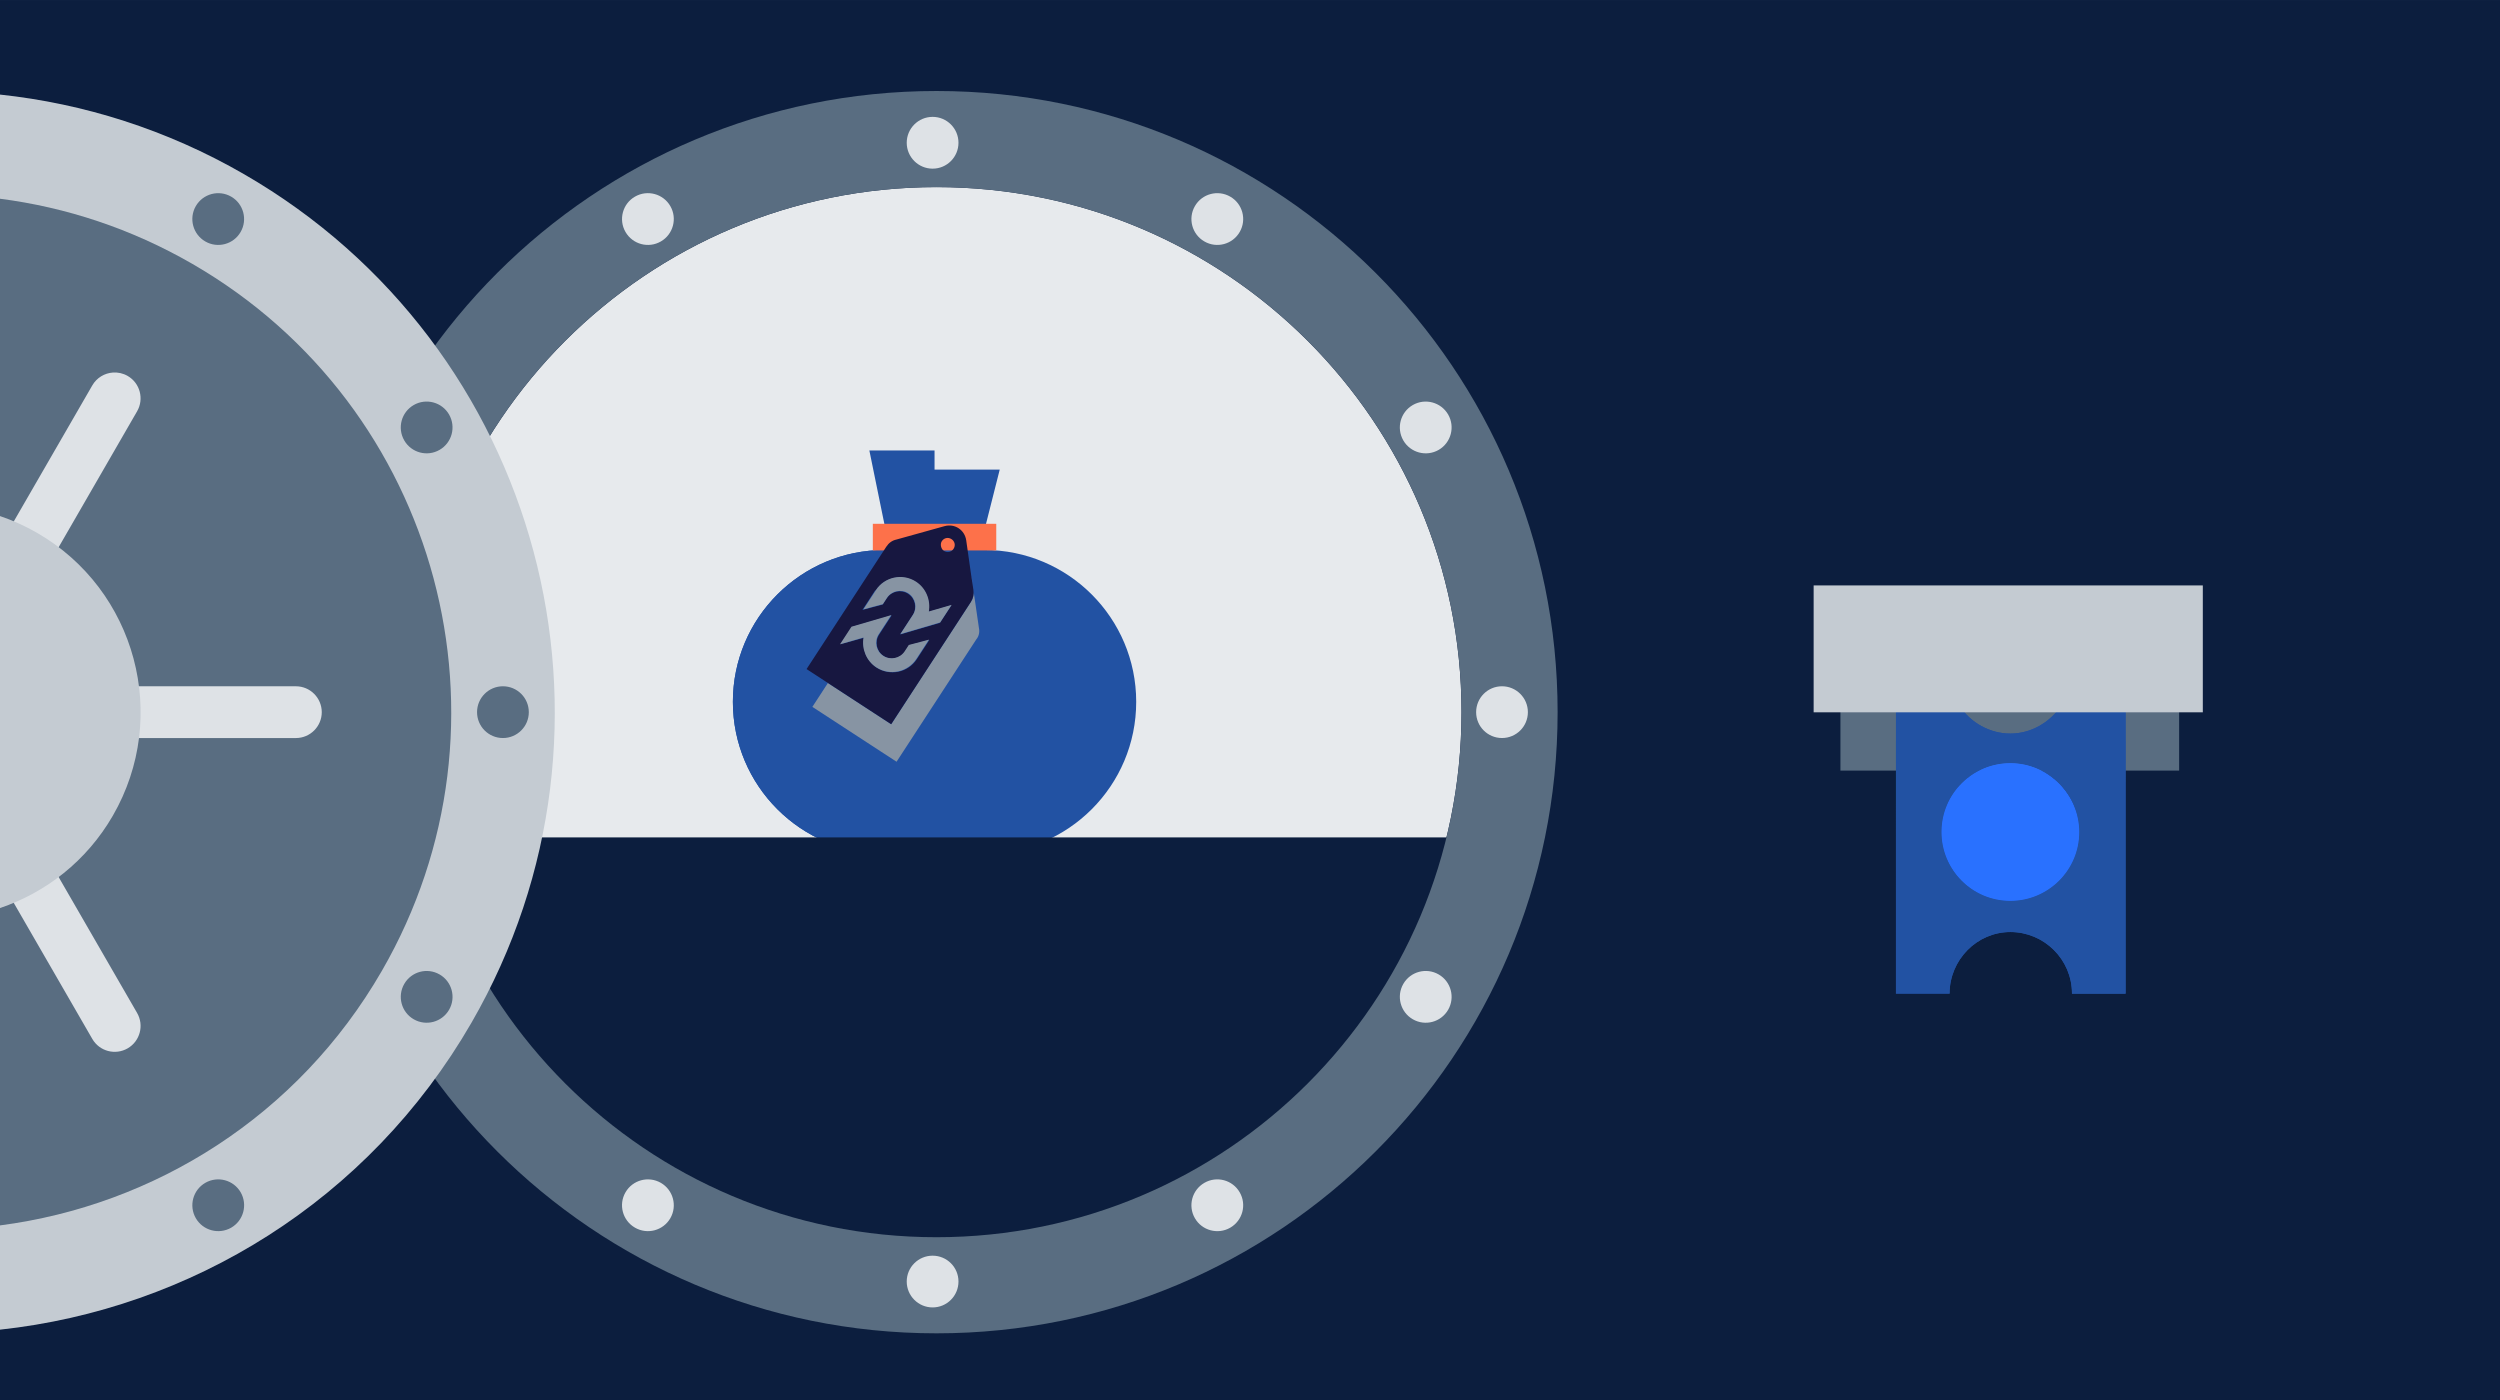
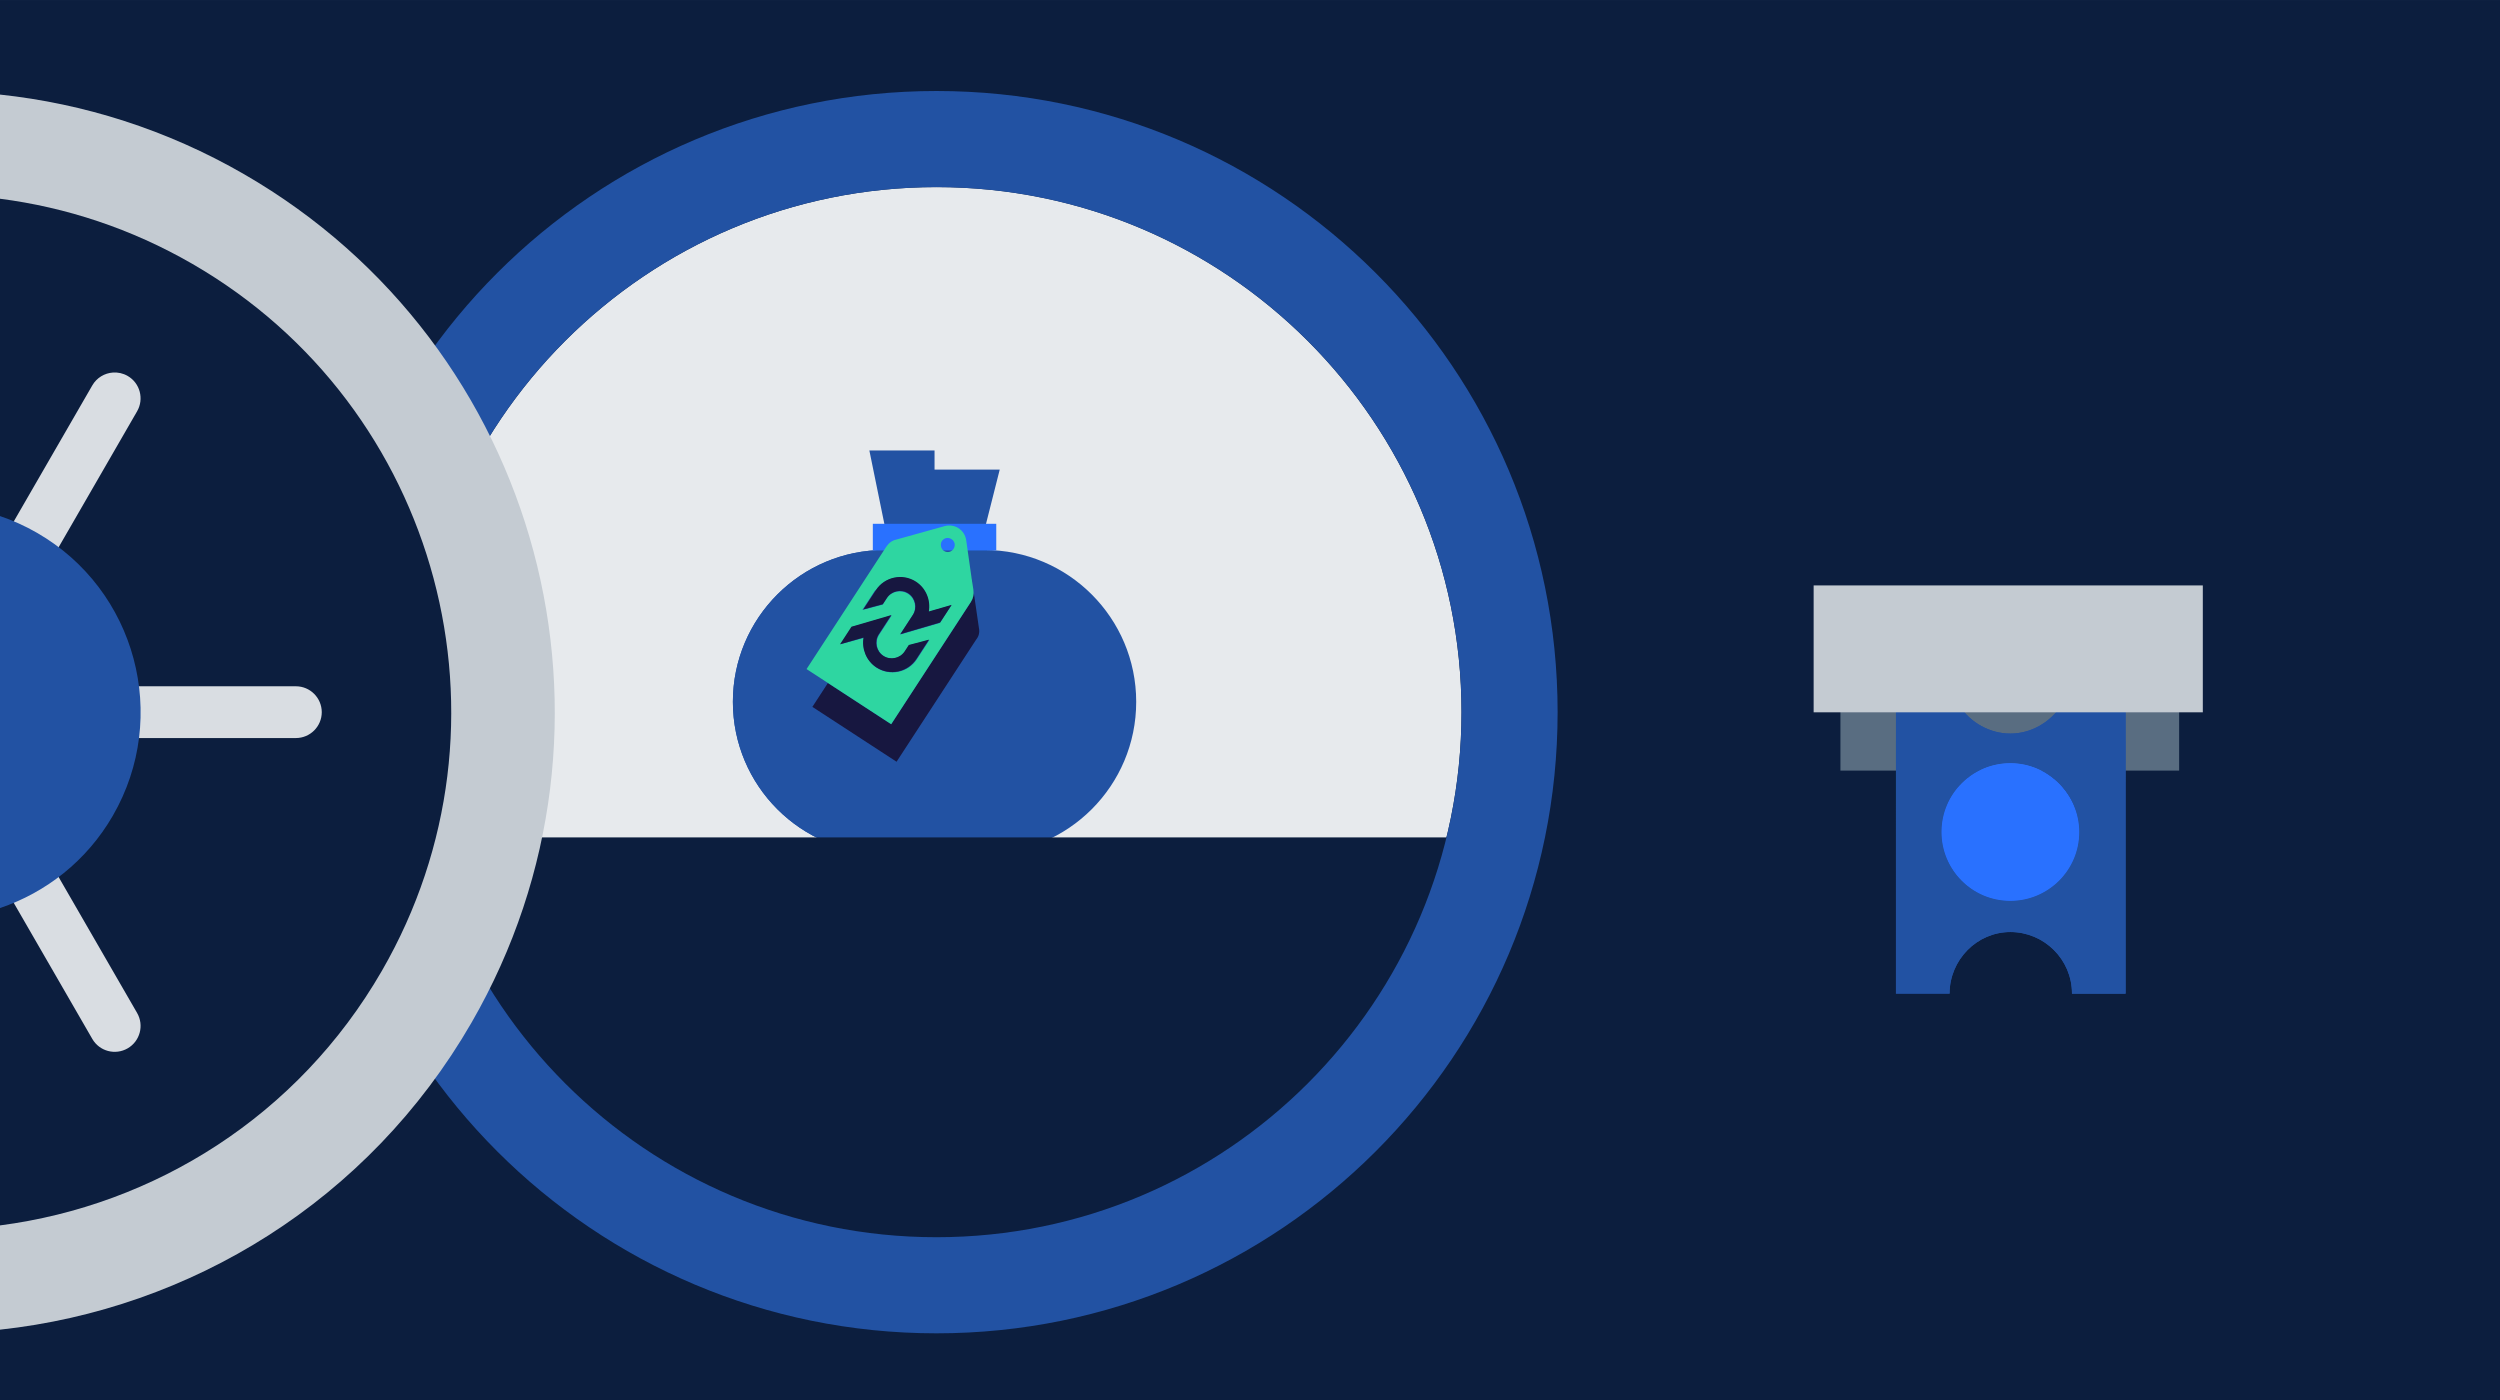
<svg xmlns="http://www.w3.org/2000/svg" xmlns:xlink="http://www.w3.org/1999/xlink" width="500" height="280" viewBox="0 0 132.292 74.083" version="1.1" id="svg2052">
  <defs id="defs2046">
    <linearGradient gradientTransform="translate(7603.2,-872.83)" y2="912.335" x2="-7500.722" y1="912.335" x1="-7558.051" gradientUnits="userSpaceOnUse" id="_Pad__1_">
      <stop id="stop15495" style="stop-color:#62D0C9" offset="0" />
      <stop id="stop15497" style="stop-color:#7DE2AC" offset="1" />
    </linearGradient>
    <linearGradient gradientTransform="translate(7603.2,-872.83)" y2="912.381" x2="-7545.691" y1="912.381" x1="-7603.021" gradientUnits="userSpaceOnUse" id="_Pad_3_1_">
      <stop id="stop15502" style="stop-color:#3268FB" offset="0" />
      <stop id="stop15504" style="stop-color:#4795FA" offset="1" />
    </linearGradient>
    <linearGradient gradientTransform="matrix(0.9578345,0,0,0.9578345,7487.518,-731.0816)" y2="912.335" x2="-7500.722" y1="912.335" x1="-7558.051" gradientUnits="userSpaceOnUse" id="_Pad__1_-2">
      <stop id="stop15495-8" style="stop-color:#62D0C9" offset="0" />
      <stop id="stop15497-3" style="stop-color:#7DE2AC" offset="1" />
    </linearGradient>
    <linearGradient gradientTransform="matrix(0.9578345,0,0,0.9578345,7487.518,-731.0816)" y2="912.381" x2="-7545.691" y1="912.381" x1="-7603.021" gradientUnits="userSpaceOnUse" id="_Pad_3_1_-9">
      <stop id="stop15502-8" style="stop-color:#3268FB" offset="0" />
      <stop id="stop15504-6" style="stop-color:#4795FA" offset="1" />
    </linearGradient>
    <defs id="defs291">
      <rect id="SVGID_1_" x="-1036.5" y="-561" width="1280" height="800" />
    </defs>
    <clipPath id="SVGID_2_">
      <use xlink:href="#SVGID_1_" style="overflow:visible;" id="use293" />
    </clipPath>
    <rect id="rect13803" x="-1036.5" y="-561" width="1280" height="800" />
    <rect height="800" width="1280" y="-561" x="-1036.5" id="SVGID_3_" />
    <rect height="800" width="1280" y="-561" x="-1036.5" id="SVGID_5_" />
    <rect height="800" width="1280" y="-561" x="-1036.5" id="SVGID_7_" />
    <rect height="800" width="1280" y="-561" x="-1036.5" id="SVGID_9_" />
    <rect height="800" width="1280" y="-561" x="-1036.5" id="SVGID_11_" />
    <rect height="800" width="1280" y="-561" x="-1036.5" id="SVGID_13_" />
    <rect height="800" width="1280" y="-561" x="-1036.5" id="SVGID_15_" />
    <rect height="800" width="1280" y="-561" x="-1036.5" id="SVGID_17_" />
    <rect height="800" width="1280" y="-561" x="-1036.5" id="SVGID_19_" />
    <rect height="800" width="1280" y="-561" x="-1036.5" id="SVGID_21_" />
    <rect height="800" width="1280" y="-561" x="-1036.5" id="SVGID_23_" />
    <rect height="800" width="1280" y="-561" x="-1036.5" id="SVGID_25_" />
    <rect height="800" width="1280" y="-561" x="-1036.5" id="SVGID_27_" />
    <rect height="800" width="1280" y="-561" x="-1036.5" id="SVGID_29_" />
    <rect height="800" width="1280" y="-561" x="-1036.5" id="SVGID_31_" />
    <rect height="800" width="1280" y="-561" x="-1036.5" id="SVGID_33_" />
    <rect height="800" width="1280" y="-561" x="-1036.5" id="SVGID_35_" />
    <rect height="800" width="1280" y="-561" x="-1036.5" id="SVGID_37_" />
    <rect height="800" width="1280" y="-561" x="-1036.5" id="SVGID_39_" />
    <rect height="800" width="1280" y="-561" x="-1036.5" id="SVGID_41_" />
    <rect height="800" width="1280" y="-561" x="-1036.5" id="SVGID_43_" />
    <rect height="800" width="1280" y="-561" x="-1036.5" id="SVGID_45_" />
    <rect height="800" width="1280" y="-561" x="-1036.5" id="SVGID_47_" />
    <rect height="800" width="1280" y="-561" x="-1036.5" id="SVGID_49_" />
    <rect height="800" width="1280" y="-561" x="-1036.5" id="SVGID_51_" />
    <rect height="800" width="1280" y="-561" x="-1036.5" id="SVGID_53_" />
    <rect height="800" width="1280" y="-561" x="-1036.5" id="SVGID_55_" />
    <rect height="800" width="1280" y="-561" x="-1036.5" id="SVGID_57_" />
    <rect height="800" width="1280" y="-561" x="-1036.5" id="SVGID_59_" />
    <rect height="800" width="1280" y="-561" x="-1036.5" id="SVGID_61_" />
    <rect height="800" width="1280" y="-561" x="-1036.5" id="SVGID_63_" />
    <defs id="defs423">
      <rect height="800" width="1280" y="-561" x="-1036.5" id="rect13902" />
    </defs>
    <clipPath id="SVGID_10_">
      <use height="100%" width="100%" y="0" x="0" id="use425" style="overflow:visible" xlink:href="#SVGID_9_" />
    </clipPath>
    <defs id="defs385">
      <rect height="800" width="1280" y="-561" x="-1036.5" id="rect13881" />
    </defs>
    <clipPath id="SVGID_8_">
      <use height="100%" width="100%" y="0" x="0" id="use387" style="overflow:visible" xlink:href="#SVGID_7_" />
    </clipPath>
  </defs>
  <g id="layer1" transform="translate(0,-222.9167)" style="display:inline" />
  <g id="layer2" transform="translate(0,-211.6667)">
    <g id="g5618" transform="matrix(0.477244,0,0,0.477244,60.03823,20.72871)" />
    <g id="g5620" transform="matrix(0.477244,0,0,0.477244,60.03823,20.72871)" />
    <g id="g5622" transform="matrix(0.477244,0,0,0.477244,60.03823,20.72871)" />
    <g id="g5624" transform="matrix(0.477244,0,0,0.477244,60.03823,20.72871)" />
    <g id="g5626" transform="matrix(0.477244,0,0,0.477244,60.03823,20.72871)" />
    <g id="g5628" transform="matrix(0.477244,0,0,0.477244,60.03823,20.72871)" />
    <g id="g5630" transform="matrix(0.477244,0,0,0.477244,60.03823,20.72871)" />
    <g id="g5632" transform="matrix(0.477244,0,0,0.477244,60.03823,20.72871)" />
    <g id="g5634" transform="matrix(0.477244,0,0,0.477244,60.03823,20.72871)" />
    <g id="g5636" transform="matrix(0.477244,0,0,0.477244,60.03823,20.72871)" />
    <g id="g5638" transform="matrix(0.477244,0,0,0.477244,60.03823,20.72871)" />
    <g id="g5640" transform="matrix(0.477244,0,0,0.477244,60.03823,20.72871)" />
    <g id="g5642" transform="matrix(0.477244,0,0,0.477244,60.03823,20.72871)" />
    <g id="g5644" transform="matrix(0.477244,0,0,0.477244,60.03823,20.72871)" />
    <g id="g5646" transform="matrix(0.477244,0,0,0.477244,60.03823,20.72871)" />
    <g id="g1164" transform="matrix(0.2645833,0,0,0.2645833,357.6328,-135.5049)" />
    <g id="g1166" transform="matrix(0.2645833,0,0,0.2645833,357.6328,-135.5049)" />
    <g id="g1168" transform="matrix(0.2645833,0,0,0.2645833,357.6328,-135.5049)" />
    <g id="g1170" transform="matrix(0.2645833,0,0,0.2645833,357.6328,-135.5049)" />
    <g id="g1172" transform="matrix(0.2645833,0,0,0.2645833,357.6328,-135.5049)" />
    <g id="g1174" transform="matrix(0.2645833,0,0,0.2645833,357.6328,-135.5049)" />
    <g id="g1176" transform="matrix(0.2645833,0,0,0.2645833,357.6328,-135.5049)" />
    <g id="g1178" transform="matrix(0.2645833,0,0,0.2645833,357.6328,-135.5049)" />
    <g id="g1180" transform="matrix(0.2645833,0,0,0.2645833,357.6328,-135.5049)" />
    <g id="g1182" transform="matrix(0.2645833,0,0,0.2645833,357.6328,-135.5049)" />
    <g id="g1184" transform="matrix(0.2645833,0,0,0.2645833,357.6328,-135.5049)" />
    <g id="g1186" transform="matrix(0.2645833,0,0,0.2645833,357.6328,-135.5049)" />
    <g id="g1188" transform="matrix(0.2645833,0,0,0.2645833,357.6328,-135.5049)" />
    <g id="g1190" transform="matrix(0.2645833,0,0,0.2645833,357.6328,-135.5049)" />
    <g id="g1192" transform="matrix(0.2645833,0,0,0.2645833,357.6328,-135.5049)" />
    <g id="g4226" transform="matrix(0.1966657,0,0,0.1966657,385.6014,-161.964)" />
    <g id="g4228" transform="matrix(0.1966657,0,0,0.1966657,385.6014,-161.964)" />
    <g id="g4230" transform="matrix(0.1966657,0,0,0.1966657,385.6014,-161.964)" />
    <g id="g4232" transform="matrix(0.1966657,0,0,0.1966657,385.6014,-161.964)" />
    <g id="g4234" transform="matrix(0.1966657,0,0,0.1966657,385.6014,-161.964)" />
    <g id="g4236" transform="matrix(0.1966657,0,0,0.1966657,385.6014,-161.964)" />
    <g id="g4238" transform="matrix(0.1966657,0,0,0.1966657,385.6014,-161.964)" />
    <g id="g4240" transform="matrix(0.1966657,0,0,0.1966657,385.6014,-161.964)" />
    <g id="g4242" transform="matrix(0.1966657,0,0,0.1966657,385.6014,-161.964)" />
    <g id="g4244" transform="matrix(0.1966657,0,0,0.1966657,385.6014,-161.964)" />
    <g id="g4246" transform="matrix(0.1966657,0,0,0.1966657,385.6014,-161.964)" />
    <g id="g4248" transform="matrix(0.1966657,0,0,0.1966657,385.6014,-161.964)" />
    <g id="g4250" transform="matrix(0.1966657,0,0,0.1966657,385.6014,-161.964)" />
    <g id="g4252" transform="matrix(0.1966657,0,0,0.1966657,385.6014,-161.964)" />
    <g id="g4254" transform="matrix(0.1966657,0,0,0.1966657,385.6014,-161.964)" />
    <g transform="matrix(0.2645833,0,0,0.2645833,-350.7615,-223.0378)" id="g38900" />
    <g transform="matrix(0.2645833,0,0,0.2645833,-350.7615,-223.0378)" id="g38902" />
    <g transform="matrix(0.2645833,0,0,0.2645833,-350.7615,-223.0378)" id="g38904" />
    <g transform="matrix(0.2645833,0,0,0.2645833,-350.7615,-223.0378)" id="g38906" />
    <g transform="matrix(0.2645833,0,0,0.2645833,-350.7615,-223.0378)" id="g38908" />
    <g transform="matrix(0.2645833,0,0,0.2645833,-350.7615,-223.0378)" id="g38910" />
    <g transform="matrix(0.2645833,0,0,0.2645833,-350.7615,-223.0378)" id="g38912" />
    <g transform="matrix(0.2645833,0,0,0.2645833,-350.7615,-223.0378)" id="g38914" />
    <g transform="matrix(0.2645833,0,0,0.2645833,-350.7615,-223.0378)" id="g38916" />
    <g transform="matrix(0.2645833,0,0,0.2645833,-350.7615,-223.0378)" id="g38918" />
    <g transform="matrix(0.2645833,0,0,0.2645833,-350.7615,-223.0378)" id="g38920" />
    <g transform="matrix(0.2645833,0,0,0.2645833,-350.7615,-223.0378)" id="g38922" />
    <g transform="matrix(0.2645833,0,0,0.2645833,-350.7615,-223.0378)" id="g38924" />
    <g transform="matrix(0.2645833,0,0,0.2645833,-350.7615,-223.0378)" id="g38926" />
    <g transform="matrix(0.2645833,0,0,0.2645833,-350.7615,-223.0378)" id="g38928" />
    <g transform="matrix(0.3620303,0,0,0.3620303,266.3673,-211.2541)" id="g39211" />
    <g transform="matrix(0.3620303,0,0,0.3620303,266.3673,-211.2541)" id="g39213" />
    <g transform="matrix(0.3620303,0,0,0.3620303,266.3673,-211.2541)" id="g39215" />
    <g transform="matrix(0.3620303,0,0,0.3620303,266.3673,-211.2541)" id="g39217" />
    <g transform="matrix(0.3620303,0,0,0.3620303,266.3673,-211.2541)" id="g39219" />
    <g transform="matrix(0.3620303,0,0,0.3620303,266.3673,-211.2541)" id="g39221" />
    <g transform="matrix(0.3620303,0,0,0.3620303,266.3673,-211.2541)" id="g39223" />
    <g transform="matrix(0.3620303,0,0,0.3620303,266.3673,-211.2541)" id="g39225" />
    <g transform="matrix(0.3620303,0,0,0.3620303,266.3673,-211.2541)" id="g39227" />
    <g transform="matrix(0.3620303,0,0,0.3620303,266.3673,-211.2541)" id="g39229" />
    <g transform="matrix(0.3620303,0,0,0.3620303,266.3673,-211.2541)" id="g39231" />
    <g transform="matrix(0.3620303,0,0,0.3620303,266.3673,-211.2541)" id="g39233" />
    <g transform="matrix(0.3620303,0,0,0.3620303,266.3673,-211.2541)" id="g39235" />
    <g transform="matrix(0.3620303,0,0,0.3620303,266.3673,-211.2541)" id="g39237" />
    <g transform="matrix(0.3620303,0,0,0.3620303,266.3673,-211.2541)" id="g39239" />
    <g id="g38900-5" transform="matrix(0.2645833,0,0,0.2645833,-350.7615,-223.0378)" />
    <g id="g38902-0" transform="matrix(0.2645833,0,0,0.2645833,-350.7615,-223.0378)" />
    <g id="g38904-6" transform="matrix(0.2645833,0,0,0.2645833,-350.7615,-223.0378)" />
    <g id="g38906-4" transform="matrix(0.2645833,0,0,0.2645833,-350.7615,-223.0378)" />
    <g id="g38908-0" transform="matrix(0.2645833,0,0,0.2645833,-350.7615,-223.0378)" />
    <g id="g38910-3" transform="matrix(0.2645833,0,0,0.2645833,-350.7615,-223.0378)" />
    <g id="g38912-0" transform="matrix(0.2645833,0,0,0.2645833,-350.7615,-223.0378)" />
    <g id="g38914-3" transform="matrix(0.2645833,0,0,0.2645833,-350.7615,-223.0378)" />
    <g id="g38916-3" transform="matrix(0.2645833,0,0,0.2645833,-350.7615,-223.0378)" />
    <g id="g38918-5" transform="matrix(0.2645833,0,0,0.2645833,-350.7615,-223.0378)" />
    <g id="g38920-2" transform="matrix(0.2645833,0,0,0.2645833,-350.7615,-223.0378)" />
    <g id="g38922-4" transform="matrix(0.2645833,0,0,0.2645833,-350.7615,-223.0378)" />
    <g id="g38924-4" transform="matrix(0.2645833,0,0,0.2645833,-350.7615,-223.0378)" />
    <g id="g38926-4" transform="matrix(0.2645833,0,0,0.2645833,-350.7615,-223.0378)" />
    <g id="g38928-1" transform="matrix(0.2645833,0,0,0.2645833,-350.7615,-223.0378)" />
    <g id="g39211-9" transform="matrix(0.3620303,0,0,0.3620303,266.3673,-211.2541)" />
    <g id="g39213-9" transform="matrix(0.3620303,0,0,0.3620303,266.3673,-211.2541)" />
    <g id="g39215-1" transform="matrix(0.3620303,0,0,0.3620303,266.3673,-211.2541)" />
    <g id="g39217-5" transform="matrix(0.3620303,0,0,0.3620303,266.3673,-211.2541)" />
    <g id="g39219-1" transform="matrix(0.3620303,0,0,0.3620303,266.3673,-211.2541)" />
    <g id="g39221-5" transform="matrix(0.3620303,0,0,0.3620303,266.3673,-211.2541)" />
    <g id="g39223-3" transform="matrix(0.3620303,0,0,0.3620303,266.3673,-211.2541)" />
    <g id="g39225-8" transform="matrix(0.3620303,0,0,0.3620303,266.3673,-211.2541)" />
    <g id="g39227-6" transform="matrix(0.3620303,0,0,0.3620303,266.3673,-211.2541)" />
    <g id="g39229-9" transform="matrix(0.3620303,0,0,0.3620303,266.3673,-211.2541)" />
    <g id="g39231-5" transform="matrix(0.3620303,0,0,0.3620303,266.3673,-211.2541)" />
    <g id="g39233-0" transform="matrix(0.3620303,0,0,0.3620303,266.3673,-211.2541)" />
    <g id="g39235-7" transform="matrix(0.3620303,0,0,0.3620303,266.3673,-211.2541)" />
    <g id="g39237-2" transform="matrix(0.3620303,0,0,0.3620303,266.3673,-211.2541)" />
    <g id="g39239-0" transform="matrix(0.3620303,0,0,0.3620303,266.3673,-211.2541)" />
    <g id="g9304" transform="matrix(6.53348,0,0,6.53348,120.3776,-449.657)" />
    <g id="g9306" transform="matrix(6.53348,0,0,6.53348,120.3776,-449.657)" />
    <g id="g9308" transform="matrix(6.53348,0,0,6.53348,120.3776,-449.657)" />
    <g id="g9310" transform="matrix(6.53348,0,0,6.53348,120.3776,-449.657)" />
    <g id="g9312" transform="matrix(6.53348,0,0,6.53348,120.3776,-449.657)" />
    <g id="g9314" transform="matrix(6.53348,0,0,6.53348,120.3776,-449.657)" />
    <g id="g9316" transform="matrix(6.53348,0,0,6.53348,120.3776,-449.657)" />
    <g id="g9318" transform="matrix(6.53348,0,0,6.53348,120.3776,-449.657)" />
    <g id="g9320" transform="matrix(6.53348,0,0,6.53348,120.3776,-449.657)" />
    <g id="g9322" transform="matrix(6.53348,0,0,6.53348,120.3776,-449.657)" />
    <g id="g9324" transform="matrix(6.53348,0,0,6.53348,120.3776,-449.657)" />
    <g id="g9326" transform="matrix(6.53348,0,0,6.53348,120.3776,-449.657)" />
    <g id="g9328" transform="matrix(6.53348,0,0,6.53348,120.3776,-449.657)" />
    <g id="g9330" transform="matrix(6.53348,0,0,6.53348,120.3776,-449.657)" />
    <g id="g9332" transform="matrix(6.53348,0,0,6.53348,120.3776,-449.657)" />
    <rect style="display:inline;opacity:1;fill:#0c1e3e;fill-opacity:1;stroke:none;stroke-width:2.072;stroke-linecap:round;stroke-linejoin:round;stroke-miterlimit:4;stroke-dasharray:none;stroke-dashoffset:0;stroke-opacity:1" id="rect5631" width="132.292" height="74.083" x="-1.009661e-006" y="211.667" />
    <path style="fill:#e7eaed;fill-opacity:1;stroke-width:0.109" d="m 77.338,249.351 c 0,15.345 -12.44,27.784 -27.784,27.784 -15.345,0 -27.784,-12.439 -27.784,-27.784 0,-15.344 12.439,-27.784 27.784,-27.784 15.344,0 27.784,12.44 27.784,27.784 z" id="path5782" />
    <path style="fill:#2252a3;fill-opacity:1;stroke-width:0.042" d="m 52.087,240.769 h -0.26 l 1.075,-4.251 h -4.089 v 4.251 h -1.995 c -4.439,0 -8.037,3.598 -8.037,8.037 0,4.439 3.598,8.037 8.037,8.037 h 5.269 c 4.439,0 8.037,-3.598 8.037,-8.037 0,-4.439 -3.598,-8.037 -8.037,-8.037 z" id="path4214" />
    <path style="fill:#2252a3;fill-opacity:1;stroke-width:0.042" d="m 46.004,235.503 1.075,5.266 h -0.26 c -4.439,0 -8.037,3.598 -8.037,8.037 0,4.439 3.598,8.037 8.037,8.037 h 2.634 v -16.073 -5.266 z" id="path4216" />
    <rect style="opacity:1;fill:#0c1e3e;fill-opacity:1;stroke:none;stroke-width:4.902;stroke-linecap:round;stroke-linejoin:round;stroke-miterlimit:4;stroke-dasharray:none;stroke-dashoffset:0;stroke-opacity:1" id="rect5812" width="55.729" height="22.343" x="21.934" y="255.979" />
-     <path style="fill:#596d81;fill-opacity:1;stroke-width:0.128" d="m 49.555,216.482 c -18.154,0 -32.87,14.717 -32.87,32.87 0,18.154 14.716,32.87 32.87,32.87 18.152,0 32.869,-14.716 32.869,-32.87 0,-18.152 -14.717,-32.87 -32.869,-32.87 z m 0,5.086 c 15.344,0 27.784,12.44 27.784,27.784 0,15.345 -12.44,27.784 -27.784,27.784 -15.345,0 -27.784,-12.439 -27.784,-27.784 0,-15.344 12.439,-27.784 27.784,-27.784 z" id="path5725" />
-     <g style="fill:#dee2e6;fill-opacity:1" transform="matrix(0.128426,0,0,-0.128426,16.48174,282.2215)" id="g5808">
-       <path id="path5784" d="m 255.941,10.669 c -5.889,0 -10.669,4.78 -10.669,10.67 0,5.889 4.78,10.653 10.669,10.653 5.89,0 10.654,-4.765 10.654,-10.653 0,-5.89 -4.764,-10.67 -10.654,-10.67 z" style="fill:#dee2e6;fill-opacity:1" />
-       <path id="path5786" d="m 255.941,479.889 c -5.889,0 -10.669,4.78 -10.669,10.67 0,5.889 4.78,10.669 10.669,10.669 5.89,0 10.654,-4.78 10.654,-10.669 0,-5.889 -4.764,-10.67 -10.654,-10.67 z" style="fill:#dee2e6;fill-opacity:1" />
-       <path id="path5788" d="m 143.966,62.001 c 5.093,-2.952 6.843,-9.467 3.905,-14.575 -2.952,-5.092 -9.466,-6.842 -14.574,-3.89 -5.108,2.938 -6.858,9.467 -3.905,14.56 2.952,5.108 9.467,6.841 14.574,3.905 z" style="fill:#dee2e6;fill-opacity:1" />
-       <path id="path5790" d="m 367.916,449.896 c -5.107,2.937 -6.857,9.467 -3.905,14.56 2.937,5.107 9.467,6.842 14.56,3.905 5.107,-2.938 6.857,-9.467 3.904,-14.56 -2.936,-5.108 -9.467,-6.857 -14.559,-3.905 z" style="fill:#dee2e6;fill-opacity:1" />
-       <path id="path5792" d="m 47.426,147.872 c 5.093,2.952 11.622,1.203 14.56,-3.905 2.952,-5.093 1.202,-11.622 -3.905,-14.56 -5.093,-2.952 -11.623,-1.202 -14.56,3.905 -2.936,5.093 -1.187,11.623 3.905,14.56 z" style="fill:#dee2e6;fill-opacity:1" />
-       <path id="path5794" d="m 464.457,364.009 c -5.109,-2.937 -11.623,-1.188 -14.575,3.905 -2.937,5.108 -1.203,11.623 3.905,14.575 5.093,2.937 11.623,1.188 14.574,-3.905 2.937,-5.108 1.187,-11.622 -3.904,-14.575 z" style="fill:#dee2e6;fill-opacity:1" />
-       <path id="path5796" d="m 21.323,245.287 c -5.889,0 -10.669,4.765 -10.669,10.654 0,5.889 4.78,10.669 10.669,10.669 5.89,0 10.67,-4.78 10.67,-10.669 0,-5.89 -4.781,-10.654 -10.67,-10.654 z" style="fill:#dee2e6;fill-opacity:1" />
-       <path id="path5798" d="m 490.545,245.287 c -5.89,0 -10.654,4.765 -10.654,10.654 0,5.889 4.765,10.669 10.654,10.669 5.889,0 10.669,-4.78 10.669,-10.669 -10e-4,-5.89 -4.781,-10.654 -10.669,-10.654 z" style="fill:#dee2e6;fill-opacity:1" />
-       <path id="path5800" d="m 47.426,364.009 c -5.093,2.952 -6.842,9.467 -3.905,14.575 2.937,5.108 9.467,6.842 14.56,3.905 5.107,-2.952 6.857,-9.467 3.905,-14.575 -2.938,-5.092 -9.467,-6.841 -14.56,-3.905 z" style="fill:#dee2e6;fill-opacity:1" />
-       <path id="path5802" d="m 453.787,129.407 c -5.093,2.938 -6.842,9.467 -3.905,14.56 2.952,5.108 9.466,6.857 14.575,3.905 5.092,-2.937 6.842,-9.467 3.904,-14.56 -2.951,-5.107 -9.466,-6.857 -14.574,-3.905 z" style="fill:#dee2e6;fill-opacity:1" />
-       <path id="path5804" d="m 143.966,449.896 c -5.107,-2.952 -11.622,-1.203 -14.574,3.905 -2.938,5.093 -1.203,11.622 3.905,14.56 5.108,2.952 11.622,1.202 14.574,-3.905 2.938,-5.093 1.188,-11.623 -3.905,-14.56 z" style="fill:#dee2e6;fill-opacity:1" />
-       <path id="path5806" d="m 378.57,43.52 c -5.093,-2.937 -11.623,-1.187 -14.56,3.905 -2.952,5.108 -1.202,11.623 3.905,14.575 5.093,2.952 11.623,1.203 14.559,-3.905 2.953,-5.092 1.203,-11.622 -3.904,-14.575 z" style="fill:#dee2e6;fill-opacity:1" />
-     </g>
+     <path style="fill:#2252a3;fill-opacity:1;stroke-width:0.128" d="m 49.555,216.482 c -18.154,0 -32.87,14.717 -32.87,32.87 0,18.154 14.716,32.87 32.87,32.87 18.152,0 32.869,-14.716 32.869,-32.87 0,-18.152 -14.717,-32.87 -32.869,-32.87 z m 0,5.086 c 15.344,0 27.784,12.44 27.784,27.784 0,15.345 -12.44,27.784 -27.784,27.784 -15.345,0 -27.784,-12.439 -27.784,-27.784 0,-15.344 12.439,-27.784 27.784,-27.784 z" id="path5725" />
    <path style="fill:#c4cbd2;fill-opacity:1;stroke-width:0.128" d="m 1.0096609e-6,216.671 v 65.357 C 10.068,280.937 19.498,275.228 24.949,265.785 34.025,250.065 28.638,229.962 12.918,220.886 8.819,218.519 4.422,217.144 1.0096609e-6,216.671 Z" id="path5582" />
-     <path style="fill:#596d81;fill-opacity:1;stroke-width:0.128" d="m 1.0096609e-6,222.183 v 54.328 C 8.168,275.447 15.767,270.732 20.204,263.046 27.768,249.946 23.279,233.193 10.179,225.63 6.944,223.762 3.487,222.633 1.0096609e-6,222.183 Z" id="path5584" />
+     <path style="fill:#0c1e3e;fill-opacity:1;stroke-width:0.128" d="m 1.0096609e-6,222.183 v 54.328 C 8.168,275.447 15.767,270.732 20.204,263.046 27.768,249.946 23.279,233.193 10.179,225.63 6.944,223.762 3.487,222.633 1.0096609e-6,222.183 Z" id="path5584" />
    <path style="fill:#e7eaed;fill-opacity:0.935;stroke-width:0.128" d="m 5.975,231.38 c -0.439,0.031 -0.855,0.272 -1.091,0.681 L 1.0096609e-6,240.52 v 5.479 L 7.255,233.431 c 0.378,-0.655 0.154,-1.494 -0.499,-1.871 -0.246,-0.142 -0.518,-0.198 -0.781,-0.18 z m 9.682,16.601 -15.657,0.001 v 2.739 H 15.655 l 0.002,0.001 c 0.756,-0.001 1.369,-0.614 1.37,-1.37 -0.002,-0.756 -0.614,-1.369 -1.37,-1.37 z M 1.0096609e-6,252.703 v 5.481 L 4.883,266.641 c 0.378,0.656 1.215,0.88 1.872,0.501 0.654,-0.378 0.879,-1.217 0.501,-1.871 z" id="path5586" />
-     <path id="path5588" d="m 12.233,222.072 c -0.655,-0.378 -1.494,-0.153 -1.872,0.502 -0.378,0.655 -0.152,1.492 0.503,1.87 0.655,0.378 1.491,0.154 1.869,-0.501 0.378,-0.655 0.155,-1.493 -0.5,-1.871 z" style="fill:#596d81;fill-opacity:1;stroke-width:0.128" />
-     <path id="path5598" d="m 12.736,274.76 c -0.38,-0.655 -1.216,-0.878 -1.872,-0.502 -0.655,0.38 -0.88,1.215 -0.502,1.872 0.378,0.654 1.216,0.878 1.872,0.502 0.655,-0.38 0.878,-1.216 0.502,-1.872 z" style="fill:#596d81;fill-opacity:1;stroke-width:0.128" />
-     <path id="path5602" d="m 23.261,263.231 c -0.655,-0.378 -1.491,-0.154 -1.869,0.501 -0.378,0.655 -0.155,1.493 0.5,1.871 0.655,0.378 1.494,0.153 1.872,-0.502 0.378,-0.655 0.152,-1.492 -0.502,-1.87 z" style="fill:#596d81;fill-opacity:1;stroke-width:0.128" />
-     <path id="path5606" d="m 26.613,247.982 c -0.755,-2.8e-4 -1.369,0.614 -1.369,1.369 3.22e-4,0.758 0.613,1.37 1.37,1.37 0.755,3.2e-4 1.369,-0.614 1.369,-1.369 -2.74e-4,-0.757 -0.613,-1.37 -1.37,-1.37 z" style="fill:#596d81;fill-opacity:1;stroke-width:0.128" />
-     <path id="path5610" d="m 23.763,233.6 c -0.378,-0.654 -1.216,-0.878 -1.87,-0.501 -0.656,0.379 -0.88,1.216 -0.502,1.872 0.377,0.655 1.215,0.88 1.87,0.501 0.655,-0.377 0.88,-1.215 0.502,-1.872 z" style="fill:#596d81;fill-opacity:1;stroke-width:0.128" />
-     <path style="fill:#c4cbd2;fill-opacity:1;stroke-width:0.128" d="m 1.0096609e-6,238.975 v 20.743 C 2.431,258.894 4.587,257.227 5.972,254.829 8.997,249.589 7.202,242.889 1.962,239.863 1.326,239.497 0.669,239.202 1.0096609e-6,238.975 Z" id="path5614" />
-     <rect x="46.187" y="239.384" style="fill:#fd714a;fill-opacity:1;stroke-width:0.042" width="6.532" height="1.41" id="rect4224" />
+     <path style="fill:#2252a3;fill-opacity:1;stroke-width:0.128" d="m 1.0096609e-6,238.975 v 20.743 C 2.431,258.894 4.587,257.227 5.972,254.829 8.997,249.589 7.202,242.889 1.962,239.863 1.326,239.497 0.669,239.202 1.0096609e-6,238.975 Z" id="path5614" />
+     <rect x="46.187" y="239.384" style="fill:#2971ff;fill-opacity:1;stroke-width:0.042" width="6.532" height="1.41" id="rect4224" />
    <rect style="opacity:1;fill:#596d81;fill-opacity:1;stroke:none;stroke-width:1.584;stroke-linecap:round;stroke-linejoin:round;stroke-miterlimit:4;stroke-dasharray:none;stroke-dashoffset:0;stroke-opacity:1" id="rect9247" width="17.923" height="9.258" x="97.39" y="243.186" />
    <flowRoot xml:space="preserve" id="flowRoot9531" style="font-style:normal;font-weight:normal;font-size:40px;line-height:1.25;font-family:sans-serif;letter-spacing:0px;word-spacing:0px;fill:#000000;fill-opacity:1;stroke:none" transform="scale(0.2645833)">
      <flowRegion id="flowRegion9533">
        <rect id="rect9535" width="807.625" height="208.868" x="915.54" y="1375.897" />
      </flowRegion>
      <flowPara id="flowPara9537" />
    </flowRoot>
    <g id="g14928" transform="matrix(-1.600335,-8.5748523e-5,8.5748523e-5,-1.600335,265.2678,563.5529)">
      <path transform="matrix(0.2645833,0,0,0.2645833,193.5372,269.8895)" class="st6" d="m -356.2,-301.6 c 4.7,0 8.6,3.8 8.6,8.6 0,4.7 -3.8,8.6 -8.6,8.6 -4.7,0 -8.6,-3.8 -8.6,-8.6 0,-4.7 3.9,-8.6 8.6,-8.6 m -6.3,24.3 c 1.4,-2 3.7,-3.4 6.3,-3.4 2.6,0 5,1.4 6.3,3.4 h 8 v -4.3 0 -31.6 h -6.7 c 0,0 0,0 0,0 0,4.2 -3.4,7.7 -7.6,7.7 -4.2,0 -7.7,-3.4 -7.7,-7.7 0,0 0,0 0,0 h -6.7 v 31.6 0 4.3 z" clip-path="url(#SVGID_2_)" id="path312" style="fill:#2252a3;fill-opacity:1" />
      <path transform="matrix(0.2645833,0,0,0.2645833,193.5372,269.8895)" class="st5" d="m -356.2,-284.4 c 4.7,0 8.6,-3.8 8.6,-8.6 0,-4.7 -3.8,-8.6 -8.6,-8.6 -4.7,0 -8.6,3.8 -8.6,8.6 0,4.7 3.9,8.6 8.6,8.6" clip-path="url(#SVGID_2_)" id="path314" style="fill:#2971ff;fill-opacity:1" />
      <path style="fill:#2252a3;fill-opacity:1" id="path14920" clip-path="url(#SVGID_2_)" d="m -356.2,-301.6 c 4.7,0 8.6,3.8 8.6,8.6 0,4.7 -3.8,8.6 -8.6,8.6 -4.7,0 -8.6,-3.8 -8.6,-8.6 0,-4.7 3.9,-8.6 8.6,-8.6 m -6.3,24.3 c 1.4,-2 3.7,-3.4 6.3,-3.4 2.6,0 5,1.4 6.3,3.4 h 8 v -4.3 0 -31.6 h -6.7 c 0,0 0,0 0,0 0,4.2 -3.4,7.7 -7.6,7.7 -4.2,0 -7.7,-3.4 -7.7,-7.7 0,0 0,0 0,0 h -6.7 v 31.6 0 4.3 z" class="st6" transform="matrix(0.2645833,0,0,0.2645833,193.5372,269.8895)" />
      <path style="fill:#2971ff;fill-opacity:1" id="path14922" clip-path="url(#SVGID_2_)" d="m -356.2,-284.4 c 4.7,0 8.6,-3.8 8.6,-8.6 0,-4.7 -3.8,-8.6 -8.6,-8.6 -4.7,0 -8.6,3.8 -8.6,8.6 0,4.7 3.9,8.6 8.6,8.6" class="st5" transform="matrix(0.2645833,0,0,0.2645833,193.5372,269.8895)" />
    </g>
    <rect y="242.645" x="95.972" height="6.715" width="20.594" id="rect9249" style="opacity:1;fill:#c4cbd2;fill-opacity:1;stroke:none;stroke-width:1.446;stroke-linecap:round;stroke-linejoin:round;stroke-miterlimit:4;stroke-dasharray:none;stroke-dashoffset:0;stroke-opacity:1" />
    <text style="font-size:3.175px;font-family:SourceSansPro-Regular;fill:#0c1e3e;stroke-width:0.265" id="text12" x="-160.779" y="153.616" />
    <text style="font-size:3.175px;font-family:SourceSansPro-Regular;fill:#596e82;stroke-width:0.265" id="text38" x="-118.406" y="159.436" />
    <text style="font-size:3.175px;font-family:SourceSansPro-Regular;fill:#596e82;stroke-width:0.265" id="text68" x="-117.101" y="165.256" />
    <text style="font-size:3.175px;font-family:SourceSansPro-Regular;fill:#596e82;stroke-width:0.265" id="text92" x="-122.409" y="171.076" />
-     <path style="fill:#8794a3" id="path398" clip-path="url(#SVGID_8_)" d="m -221.3,-153.1 7.5,-6.6 c 0.1,0 0.1,-0.1 0.2,-0.2 l -1.9,1.7 c -0.6,0.6 -1.4,0.9 -2.3,0.9 H -247 v -15.1 h -5.7 v 20.1 h 29.2 c 0.8,0.1 1.6,-0.2 2.2,-0.8" class="st13" transform="matrix(0.1444556,-0.2216685,0.2216685,0.1444556,117.7072,217.9603)" />
-     <path style="fill:#171740" id="path400" clip-path="url(#SVGID_8_)" d="m -235,-174.5 6.3,5.4 h -4.6 c -1.7,0 -3.1,1.4 -3.1,3.1 0,1.7 1.4,3.1 3.1,3.1 h 1.5 l 3.1,2.8 h -4.6 c -3.2,0 -5.8,-2.6 -5.8,-5.8 0,-2.4 1.5,-4.5 3.6,-5.4 l -3.6,-3.2 z m 8.7,0 c 3.2,0 5.8,2.6 5.8,5.8 0,2.4 -1.5,4.5 -3.6,5.4 l 3.6,3.1 h -4.2 l -6.3,-5.4 h 4.6 c 1.7,0 3.1,-1.4 3.1,-3.1 0,-1.7 -1.4,-3.1 -3.1,-3.1 h -1.5 l -3.1,-2.8 h 4.7 z m 15.5,5.7 c 0.8,0 1.4,0.6 1.4,1.4 0,0.8 -0.6,1.4 -1.4,1.4 -0.8,0 -1.4,-0.6 -1.4,-1.4 0,-0.7 0.7,-1.4 1.4,-1.4 m -7,11.5 c 0.8,0 1.6,-0.3 2.3,-0.9 l 1.9,-1.7 5.6,-4.9 c 1.6,-1.4 1.6,-3.8 0,-5.2 l -7.5,-6.6 c -0.6,-0.6 -1.4,-0.9 -2.3,-0.9 H -247 v 5.1 15.1 z" class="st14" transform="matrix(0.1444556,-0.2216685,0.2216685,0.1444556,117.7072,217.9603)" />
-     <path style="fill:#8794a3" id="path402" clip-path="url(#SVGID_8_)" d="m -227.8,-171.8 h 1.5 c 1.7,0 3.1,1.4 3.1,3.1 0,1.7 -1.4,3.1 -3.1,3.1 h -4.6 l 6.3,5.4 h 4.2 l -3.6,-3.1 c 2.1,-0.9 3.6,-3 3.6,-5.4 0,-3.2 -2.6,-5.8 -5.8,-5.8 h -4.6 z" class="st13" transform="matrix(0.1444556,-0.2216685,0.2216685,0.1444556,117.7072,217.9603)" />
-     <path style="fill:#8794a3" id="path404" clip-path="url(#SVGID_8_)" d="m -235.5,-171.4 c -2.1,0.9 -3.6,3 -3.6,5.4 0,3.2 2.6,5.8 5.8,5.8 h 4.6 l -3.1,-2.8 h -1.5 c -1.7,0 -3.1,-1.4 -3.1,-3.1 0,-1.7 1.4,-3.1 3.1,-3.1 h 4.6 l -6.3,-5.4 h -4.2 z" class="st13" transform="matrix(0.1444556,-0.2216685,0.2216685,0.1444556,117.7072,217.9603)" />
+     <path style="fill:#171740;fill-opacity:1" id="path398" clip-path="url(#SVGID_8_)" d="m -221.3,-153.1 7.5,-6.6 c 0.1,0 0.1,-0.1 0.2,-0.2 l -1.9,1.7 c -0.6,0.6 -1.4,0.9 -2.3,0.9 H -247 v -15.1 h -5.7 v 20.1 h 29.2 c 0.8,0.1 1.6,-0.2 2.2,-0.8" class="st13" transform="matrix(0.1444556,-0.2216685,0.2216685,0.1444556,117.7072,217.9603)" />
+     <path style="fill:#2ed6a1;fill-opacity:1" id="path400" clip-path="url(#SVGID_8_)" d="m -235,-174.5 6.3,5.4 h -4.6 c -1.7,0 -3.1,1.4 -3.1,3.1 0,1.7 1.4,3.1 3.1,3.1 h 1.5 l 3.1,2.8 h -4.6 c -3.2,0 -5.8,-2.6 -5.8,-5.8 0,-2.4 1.5,-4.5 3.6,-5.4 l -3.6,-3.2 z m 8.7,0 c 3.2,0 5.8,2.6 5.8,5.8 0,2.4 -1.5,4.5 -3.6,5.4 l 3.6,3.1 h -4.2 l -6.3,-5.4 h 4.6 c 1.7,0 3.1,-1.4 3.1,-3.1 0,-1.7 -1.4,-3.1 -3.1,-3.1 h -1.5 l -3.1,-2.8 h 4.7 z m 15.5,5.7 c 0.8,0 1.4,0.6 1.4,1.4 0,0.8 -0.6,1.4 -1.4,1.4 -0.8,0 -1.4,-0.6 -1.4,-1.4 0,-0.7 0.7,-1.4 1.4,-1.4 m -7,11.5 c 0.8,0 1.6,-0.3 2.3,-0.9 l 1.9,-1.7 5.6,-4.9 c 1.6,-1.4 1.6,-3.8 0,-5.2 l -7.5,-6.6 c -0.6,-0.6 -1.4,-0.9 -2.3,-0.9 H -247 v 5.1 15.1 z" class="st14" transform="matrix(0.1444556,-0.2216685,0.2216685,0.1444556,117.7072,217.9603)" />
+     <path style="fill:#171740;fill-opacity:1" id="path402" clip-path="url(#SVGID_8_)" d="m -227.8,-171.8 h 1.5 c 1.7,0 3.1,1.4 3.1,3.1 0,1.7 -1.4,3.1 -3.1,3.1 h -4.6 l 6.3,5.4 h 4.2 l -3.6,-3.1 c 2.1,-0.9 3.6,-3 3.6,-5.4 0,-3.2 -2.6,-5.8 -5.8,-5.8 h -4.6 z" class="st13" transform="matrix(0.1444556,-0.2216685,0.2216685,0.1444556,117.7072,217.9603)" />
+     <path style="fill:#171740;fill-opacity:1" id="path404" clip-path="url(#SVGID_8_)" d="m -235.5,-171.4 c -2.1,0.9 -3.6,3 -3.6,5.4 0,3.2 2.6,5.8 5.8,5.8 h 4.6 l -3.1,-2.8 h -1.5 c -1.7,0 -3.1,-1.4 -3.1,-3.1 0,-1.7 1.4,-3.1 3.1,-3.1 h 4.6 l -6.3,-5.4 h -4.2 z" class="st13" transform="matrix(0.1444556,-0.2216685,0.2216685,0.1444556,117.7072,217.9603)" />
  </g>
  <style type="text/css" id="style39110">
	.st0{fill:url(#_Pad__1_);}
	.st1{fill:#4971FA;}
	.st2{fill:url(#_Pad_3_1_);}
</style>
  <style id="style39110-0" type="text/css">
	.st0{fill:url(#_Pad__1_);}
	.st1{fill:#4971FA;}
	.st2{fill:url(#_Pad_3_1_);}
</style>
  <style id="style2" type="text/css">
	.st0{fill:none;stroke:#EDEDED;stroke-miterlimit:10;}
	.st1{clip-path:url(#SVGID_2_);fill:#8296A6;}
	.st2{clip-path:url(#SVGID_2_);fill:#6ED4F2;}
	.st3{clip-path:url(#SVGID_2_);fill:#26549E;}
	.st4{clip-path:url(#SVGID_2_);fill:none;stroke:#2E73FA;stroke-miterlimit:10;}
	.st5{clip-path:url(#SVGID_2_);fill:#171740;}
	.st6{clip-path:url(#SVGID_2_);fill:#8794A3;}
	.st7{clip-path:url(#SVGID_2_);fill:#122E4A;}
	.st8{fill:#8794A3;}
	.st9{clip-path:url(#SVGID_4_);fill:#8794A3;}
	.st10{clip-path:url(#SVGID_4_);fill:#171740;}
	.st11{fill:#171740;}
	.st12{clip-path:url(#SVGID_6_);fill:#8794A3;}
	.st13{clip-path:url(#SVGID_8_);fill:#8794A3;}
	.st14{clip-path:url(#SVGID_8_);fill:#171740;}
	.st15{clip-path:url(#SVGID_10_);fill:#8794A3;}
	.st16{clip-path:url(#SVGID_10_);fill:#171740;}
	.st17{clip-path:url(#SVGID_12_);fill:#8794A3;}
	.st18{clip-path:url(#SVGID_12_);fill:#171740;}
	.st19{clip-path:url(#SVGID_14_);fill:#8794A3;}
	.st20{clip-path:url(#SVGID_14_);fill:#171740;}
	.st21{clip-path:url(#SVGID_16_);fill:#171740;}
	.st22{clip-path:url(#SVGID_16_);fill:#8794A3;}
	.st23{clip-path:url(#SVGID_16_);fill:#122E4A;}
	.st24{clip-path:url(#SVGID_18_);fill:#171740;}
	.st25{clip-path:url(#SVGID_20_);fill:#8794A3;}
	.st26{clip-path:url(#SVGID_20_);fill:#171740;}
	.st27{clip-path:url(#SVGID_22_);fill:#171740;}
	.st28{clip-path:url(#SVGID_24_);fill:#8794A3;}
	.st29{clip-path:url(#SVGID_24_);fill:#171740;}
	.st30{clip-path:url(#SVGID_26_);fill:#171740;}
	.st31{fill:#122E4A;}
	.st32{clip-path:url(#SVGID_28_);fill:#171740;}
	.st33{clip-path:url(#SVGID_28_);fill:#8794A3;}
	.st34{fill:#FFFFFF;}
	.st35{clip-path:url(#SVGID_30_);fill:#171740;}
	.st36{clip-path:url(#SVGID_32_);fill:#8794A3;}
	.st37{clip-path:url(#SVGID_32_);fill:#171740;}
	.st38{clip-path:url(#SVGID_34_);fill:#8794A3;}
	.st39{clip-path:url(#SVGID_34_);fill:#171740;}
	.st40{clip-path:url(#SVGID_36_);fill:#8794A3;}
	.st41{clip-path:url(#SVGID_36_);fill:#171740;}
	.st42{clip-path:url(#SVGID_38_);fill:#171740;}
	.st43{clip-path:url(#SVGID_38_);fill:#8794A3;}
	.st44{clip-path:url(#SVGID_40_);fill:#171740;}
	.st45{clip-path:url(#SVGID_42_);fill:#171740;}
	.st46{clip-path:url(#SVGID_42_);fill:#8794A3;}
	.st47{clip-path:url(#SVGID_44_);fill:#8794A3;}
	.st48{clip-path:url(#SVGID_44_);fill:#171740;}
	.st49{clip-path:url(#SVGID_46_);fill:#8794A3;}
	.st50{clip-path:url(#SVGID_46_);fill:#171740;}
	.st51{clip-path:url(#SVGID_48_);fill:#8794A3;}
	.st52{clip-path:url(#SVGID_50_);fill:#171740;}
	.st53{clip-path:url(#SVGID_50_);fill:#8794A3;}
	.st54{clip-path:url(#SVGID_52_);fill:#8794A3;}
	.st55{clip-path:url(#SVGID_52_);fill:#171740;}
	.st56{clip-path:url(#SVGID_54_);fill:#8794A3;}
	.st57{clip-path:url(#SVGID_56_);fill:#8794A3;}
	.st58{clip-path:url(#SVGID_56_);fill:#171740;}
	.st59{clip-path:url(#SVGID_58_);fill:#8794A3;}
	.st60{clip-path:url(#SVGID_60_);fill:#8794A3;}
	.st61{clip-path:url(#SVGID_62_);fill:#171740;}
	.st62{clip-path:url(#SVGID_62_);fill:#8794A3;}
	.st63{clip-path:url(#SVGID_64_);fill:#171740;}
	.st64{clip-path:url(#SVGID_64_);fill:#8794A3;}
</style>
</svg>
